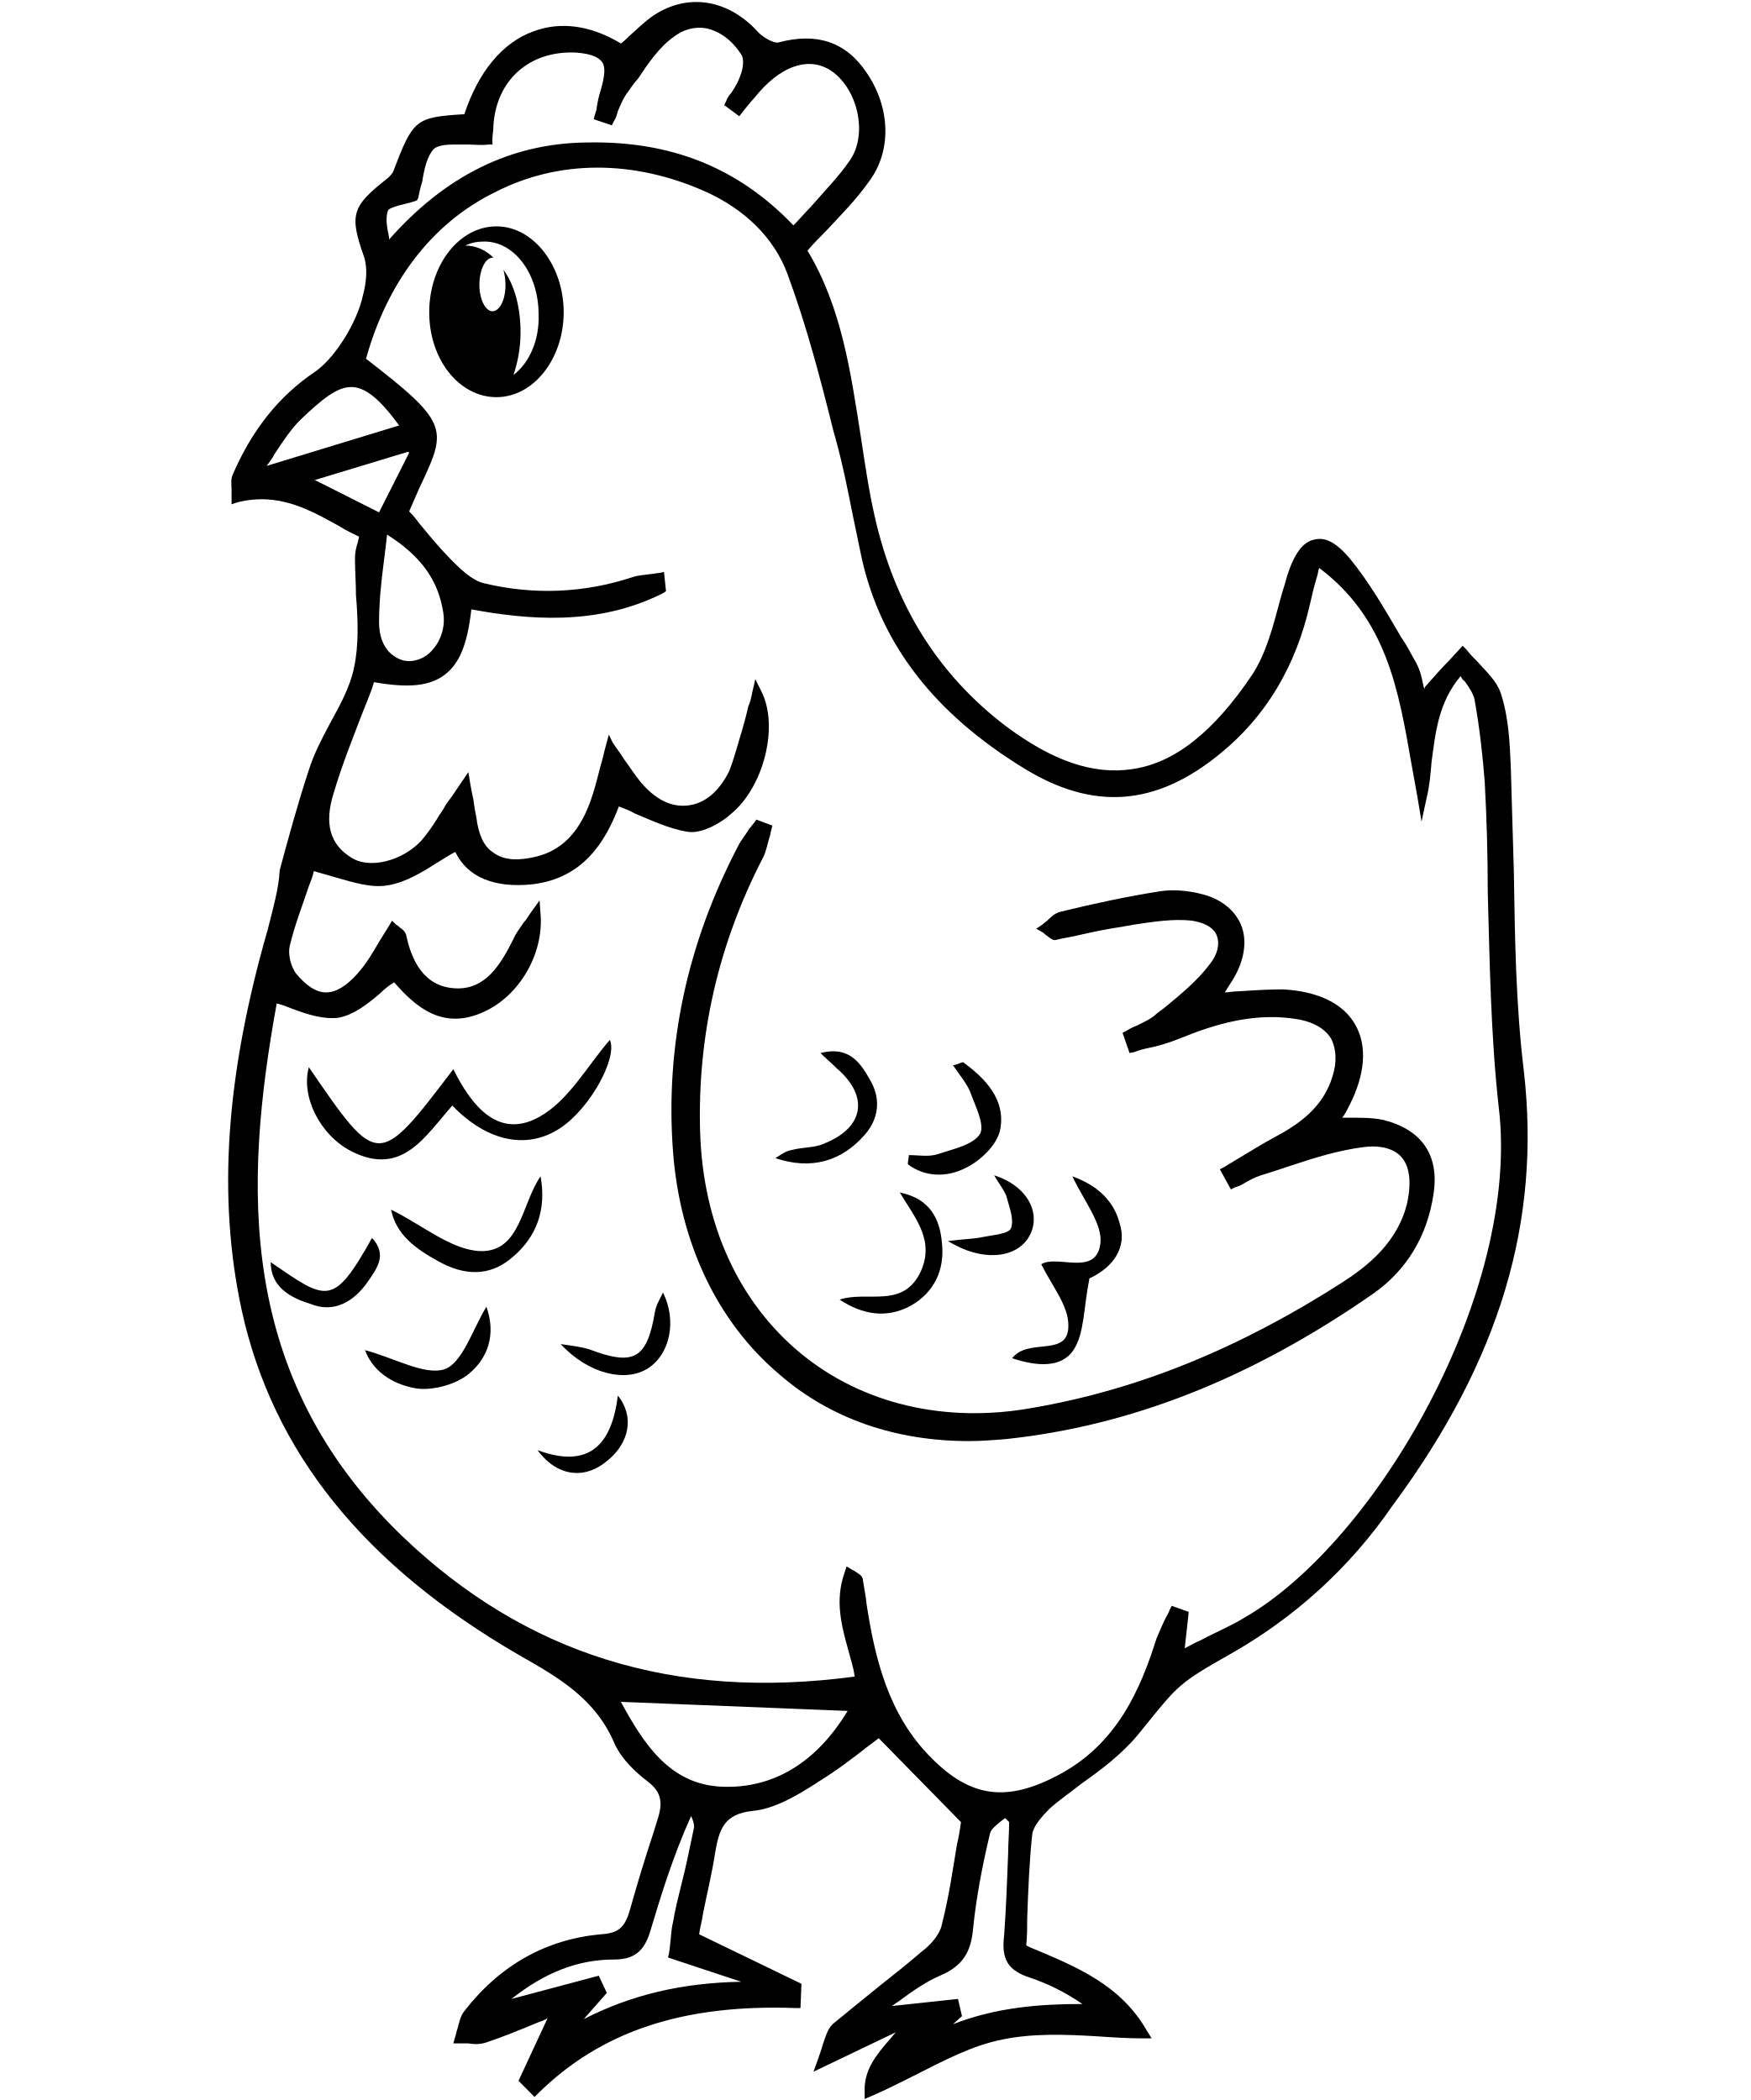
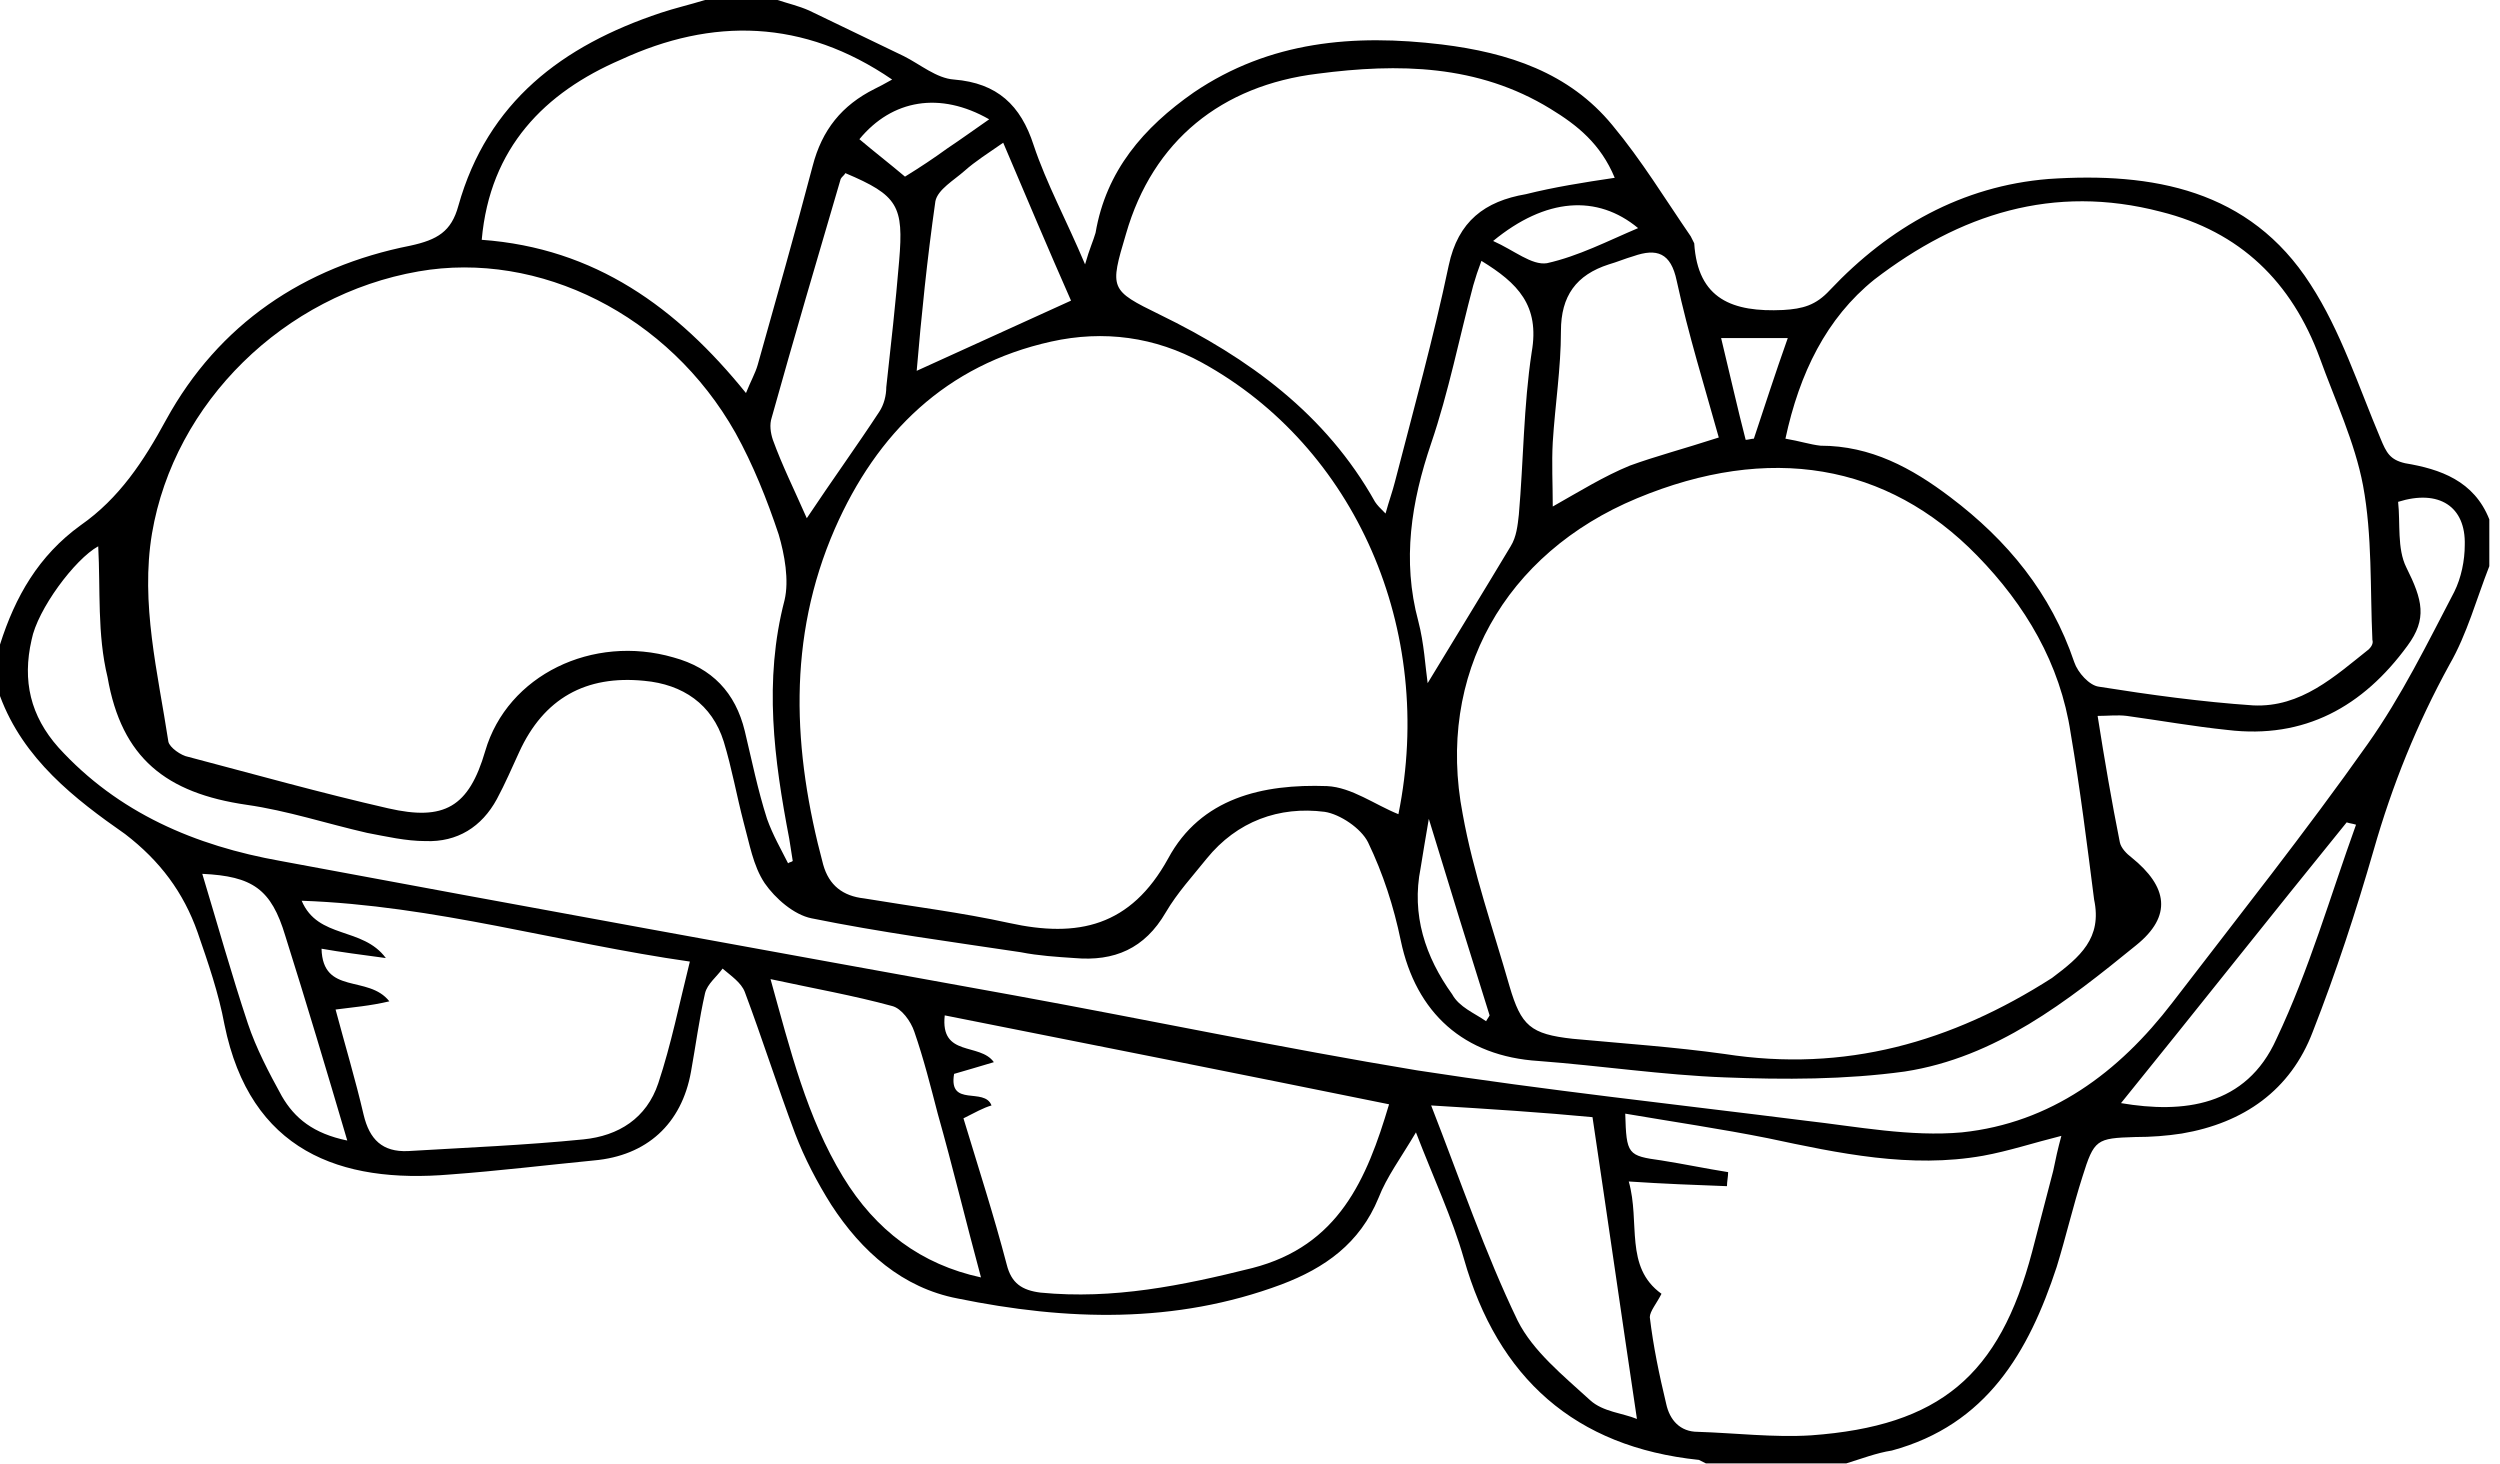
- <svg xmlns="http://www.w3.org/2000/svg" width="100" height="120" viewBox="0 0 100 120" fill="none">
-   <path d="M87.056 61.213C86.597 57.459 86.54 53.532 86.483 49.779C86.425 47.815 86.368 45.852 86.311 43.889C86.254 42.503 86.196 41.001 85.738 39.615C85.508 38.922 84.935 38.403 84.419 37.825C84.19 37.594 83.961 37.363 83.789 37.132L83.559 36.901L82.872 37.652C82.413 38.114 81.955 38.633 81.496 39.153C81.439 39.211 81.381 39.269 81.381 39.384C81.381 39.327 81.324 39.269 81.324 39.211C81.209 38.633 81.095 38.172 80.808 37.71C80.579 37.305 80.35 36.843 80.063 36.439C79.146 34.88 78.229 33.263 77.082 31.877C76.337 31.011 75.707 30.664 75.076 30.838C74.446 30.953 73.93 31.646 73.529 32.916C73.414 33.379 73.242 33.84 73.127 34.303C72.726 35.804 72.325 37.363 71.522 38.576C69.344 41.81 67.109 43.6 64.701 43.946C62.466 44.293 60.116 43.484 57.422 41.463C53.582 38.518 51.117 34.591 49.971 29.509C49.627 28.008 49.397 26.391 49.168 24.89C48.595 21.251 48.079 17.556 46.13 14.322C46.474 13.918 46.875 13.513 47.219 13.167C48.079 12.243 48.939 11.377 49.627 10.395C50.945 8.662 50.888 6.179 49.512 4.158C48.308 2.368 46.646 1.848 44.468 2.426C44.239 2.483 43.665 2.195 43.321 1.848C41.602 -0.058 39.309 -0.404 37.36 0.866C36.844 1.213 36.386 1.675 35.927 2.079C35.813 2.195 35.641 2.368 35.469 2.483C33.749 1.444 32.03 1.213 30.482 1.79C28.705 2.426 27.329 4.1 26.527 6.526C23.718 6.699 23.604 6.814 22.457 9.817C22.4 9.933 22.285 10.048 22.171 10.164C20.107 11.781 19.935 12.243 20.795 14.668C21.024 15.361 20.91 16.227 20.738 16.863C20.566 17.671 20.165 18.537 19.706 19.288C19.305 19.923 18.732 20.732 17.986 21.251C15.923 22.637 14.375 24.601 13.286 27.142C13.171 27.43 13.229 27.719 13.229 28.008C13.229 28.123 13.229 28.297 13.229 28.47V28.816L13.573 28.701C15.923 28.123 17.642 29.105 19.419 30.087C19.763 30.318 20.165 30.491 20.508 30.664C20.508 30.78 20.451 30.895 20.451 30.953C20.336 31.3 20.279 31.588 20.279 31.935C20.279 32.628 20.336 33.321 20.336 34.014C20.451 35.4 20.508 36.843 20.222 38.172C19.992 39.269 19.419 40.308 18.846 41.348C18.388 42.214 17.929 43.08 17.642 44.004C17.012 45.91 16.496 47.815 15.98 49.721C15.923 50.818 15.579 51.973 15.292 53.128C12.885 61.502 12.426 68.431 13.802 74.841C15.579 82.984 20.795 89.452 29.68 94.591C31.915 95.862 34.036 97.074 35.125 99.673C35.526 100.539 36.328 101.29 37.016 101.81C37.761 102.387 37.876 102.965 37.59 103.889L37.303 104.813C36.844 106.199 36.386 107.7 35.985 109.144C35.698 110.125 35.354 110.472 34.322 110.53C31.227 110.818 28.59 112.262 26.527 114.918C26.298 115.207 26.24 115.554 26.126 115.958C26.068 116.073 26.068 116.247 26.011 116.362L25.896 116.766H26.298C26.412 116.766 26.584 116.766 26.756 116.766C27.1 116.824 27.444 116.824 27.788 116.709C28.82 116.362 29.794 115.958 30.768 115.554C30.941 115.496 31.113 115.438 31.284 115.323L29.622 118.903L30.539 119.827L30.711 119.654C34.322 116.073 39.023 114.514 45.442 114.745H45.729L45.786 113.359L39.94 110.53C39.997 110.125 40.112 109.721 40.169 109.317C40.398 108.162 40.685 107.007 40.857 105.852C41.086 104.524 41.373 103.658 42.977 103.484C44.239 103.369 45.5 102.618 46.589 101.925L46.761 101.81C47.792 101.174 48.709 100.481 49.512 99.846C49.741 99.673 49.971 99.5 50.2 99.326L54.9 104.12C54.843 104.524 54.785 104.928 54.671 105.39C54.441 106.776 54.212 108.393 53.811 109.952C53.696 110.587 53.066 111.223 52.664 111.511C51.862 112.204 51.059 112.84 50.257 113.475C49.397 114.168 48.48 114.918 47.563 115.669C47.276 115.958 47.162 116.362 46.99 116.882C46.933 117.113 46.818 117.402 46.703 117.748L46.474 118.383L51.174 116.131C51.059 116.247 50.945 116.42 50.83 116.535C50.085 117.402 49.34 118.268 49.397 119.538V119.942L49.798 119.769C50.601 119.423 51.404 119.019 52.206 118.614C53.925 117.748 55.53 116.882 57.307 116.535C59.027 116.189 60.804 116.247 62.695 116.362C63.555 116.42 64.415 116.478 65.275 116.478H65.791L65.504 116.016C64.014 113.417 61.492 112.378 58.855 111.28L58.626 111.165C58.683 110.645 58.683 110.125 58.683 109.606C58.74 108.046 58.798 106.429 58.97 104.813C59.027 104.351 59.543 103.773 59.944 103.369C60.517 102.849 61.205 102.387 61.778 101.925C62.925 101.117 64.071 100.25 64.988 99.153L65.504 98.518C67.281 96.324 67.395 96.15 70.261 94.533C73.93 92.454 77.082 89.625 79.547 86.044C85.738 77.671 88.03 69.76 87.056 61.213ZM22.171 12.012C22.228 11.896 22.801 11.723 23.088 11.665C23.317 11.608 23.546 11.55 23.718 11.492L23.833 11.434L23.89 11.319C23.948 11.03 24.005 10.741 24.119 10.395C24.234 9.644 24.406 8.893 24.807 8.489C25.037 8.316 25.438 8.258 25.954 8.258C26.183 8.258 26.412 8.258 26.699 8.258C27.1 8.258 27.501 8.316 27.903 8.258H28.132V7.912C28.132 7.738 28.189 7.45 28.189 7.161C28.361 4.562 30.253 2.888 32.889 3.003C33.692 3.061 34.15 3.234 34.38 3.523C34.609 3.812 34.552 4.331 34.322 5.14C34.208 5.486 34.15 5.775 34.093 6.122C34.093 6.237 34.036 6.41 33.978 6.583L33.921 6.814L34.953 7.161L35.068 6.93C35.182 6.757 35.239 6.583 35.297 6.353C35.469 5.948 35.641 5.544 35.87 5.255C36.042 5.024 36.214 4.736 36.443 4.505C37.016 3.638 37.647 2.714 38.449 2.137C39.023 1.675 39.71 1.502 40.341 1.617C41.143 1.79 41.831 2.31 42.347 3.119C42.519 3.35 42.462 3.927 42.29 4.331C42.175 4.678 42.003 4.967 41.774 5.313C41.659 5.429 41.544 5.602 41.487 5.775L41.373 6.006L42.232 6.641L42.691 6.064C42.92 5.775 43.15 5.544 43.379 5.255C44.812 3.638 46.359 3.234 47.563 4.1C49.053 5.198 49.569 7.738 48.538 9.182C47.907 10.106 47.105 10.915 46.302 11.838C45.958 12.185 45.672 12.531 45.328 12.878C42.175 9.586 38.335 8.027 33.462 8.143C29.164 8.2 25.438 10.048 22.228 13.687C22.228 13.629 22.228 13.629 22.228 13.571C22.113 12.993 21.999 12.474 22.171 12.012ZM15.694 25.929C16.152 25.236 16.611 24.543 17.127 24.023C18.388 22.811 19.247 22.118 20.05 22.118C20.107 22.118 20.107 22.118 20.165 22.118C20.91 22.175 21.712 22.811 22.801 24.312L15.235 26.622C15.407 26.391 15.579 26.16 15.694 25.929ZM17.986 27.43L23.317 25.814L23.374 25.871L21.655 29.278L17.986 27.43ZM25.323 34.995C25.438 35.688 25.266 36.439 24.807 37.017C24.463 37.479 24.005 37.71 23.546 37.767C23.088 37.825 22.686 37.652 22.343 37.363C21.884 36.959 21.655 36.324 21.655 35.573C21.655 34.418 21.769 33.321 21.941 31.992C21.999 31.531 22.056 31.069 22.113 30.549C24.119 31.819 25.037 33.205 25.323 34.995ZM41.258 102.098C38.22 101.983 36.73 99.558 35.469 97.248L48.423 97.767C46.646 100.712 44.181 102.214 41.258 102.098ZM42.347 113.244C38.965 113.301 36.042 113.994 33.348 115.38L34.666 113.879L34.208 112.897L29.221 114.225C31.113 112.724 33.004 111.973 35.068 111.973C36.214 111.973 36.787 111.511 37.131 110.414C37.704 108.508 38.392 106.199 39.481 103.773C39.596 104.004 39.653 104.235 39.653 104.408C39.424 105.506 39.194 106.66 38.908 107.758C38.736 108.451 38.564 109.144 38.449 109.837C38.335 110.299 38.335 110.761 38.277 111.165C38.277 111.338 38.22 111.511 38.22 111.627L38.163 111.858L42.347 113.244ZM58.855 113.013C59.887 113.359 60.918 113.879 61.836 114.514C59.486 114.514 56.963 114.687 54.441 115.669L54.957 115.207L54.728 114.225L50.945 114.63C51.059 114.572 51.174 114.456 51.289 114.399C52.149 113.763 52.894 113.244 53.696 112.897C55.072 112.32 55.473 111.454 55.588 110.241C55.76 108.508 56.104 106.66 56.562 104.755C56.62 104.524 56.906 104.293 57.193 104.062C57.25 104.004 57.365 103.946 57.422 103.889L57.651 104.12C57.651 104.755 57.594 105.332 57.594 105.91C57.537 107.411 57.479 109.028 57.365 110.587C57.193 111.973 57.594 112.609 58.855 113.013ZM71.064 92.454C70.319 92.916 69.459 93.263 68.599 93.725C68.313 93.841 68.026 94.014 67.682 94.187L67.911 92.108L66.937 91.761L66.822 91.993C66.765 92.166 66.65 92.339 66.593 92.454C66.421 92.801 66.249 93.205 66.077 93.609C65.16 96.497 63.842 99.673 60.403 101.463C57.537 102.965 55.473 102.734 53.238 100.481C50.716 97.998 49.971 94.649 49.512 91.704L49.455 91.242C49.397 90.895 49.34 90.549 49.283 90.202C49.225 90.029 49.111 89.971 48.939 89.856C48.881 89.798 48.767 89.74 48.652 89.683L48.365 89.509L48.251 89.856C47.678 91.473 48.079 92.916 48.48 94.36C48.595 94.822 48.767 95.284 48.824 95.804C38.507 97.19 30.023 94.533 22.973 87.777C13.515 78.653 13.917 67.738 15.808 57.344C16.095 57.402 16.381 57.517 16.668 57.633C17.585 57.979 18.502 58.268 19.362 58.152C20.222 57.979 20.967 57.402 21.712 56.766C21.941 56.535 22.228 56.304 22.515 56.131C23.776 57.575 25.323 58.903 27.673 57.806C29.68 56.882 31.055 54.514 30.883 52.262L30.826 51.454L30.367 52.089C30.195 52.32 30.081 52.551 29.909 52.724C29.68 53.071 29.45 53.359 29.336 53.648C28.59 55.149 27.731 56.535 26.068 56.478C24.177 56.42 23.489 54.803 23.202 53.417C23.145 53.244 23.03 53.128 22.858 53.013C22.801 52.955 22.744 52.897 22.629 52.84L22.4 52.608L22.228 52.897C22.056 53.186 21.827 53.532 21.655 53.821C21.253 54.514 20.91 55.092 20.394 55.669C19.763 56.362 19.19 56.709 18.617 56.709C18.044 56.709 17.471 56.304 16.897 55.611C16.611 55.207 16.439 54.514 16.553 54.052C16.84 52.84 17.299 51.685 17.642 50.645C17.757 50.356 17.872 50.068 17.929 49.779C18.33 49.894 18.732 50.01 19.133 50.125C20.165 50.414 21.196 50.761 22.171 50.587C23.202 50.414 24.119 49.837 25.037 49.259C25.323 49.086 25.667 48.855 26.011 48.682C26.699 50.125 28.247 50.761 30.425 50.53C33.348 50.183 34.609 48.046 35.354 46.083C35.641 46.199 35.985 46.314 36.271 46.487C37.246 46.892 38.22 47.353 39.252 47.527C40.169 47.7 41.43 46.834 41.717 46.545C43.608 45.044 44.525 41.521 43.493 39.5L43.15 38.807L42.977 39.557C42.92 39.846 42.863 40.135 42.748 40.366C42.634 40.886 42.519 41.29 42.404 41.694C42.347 41.867 42.29 42.098 42.232 42.272C42.06 42.849 41.889 43.484 41.659 44.062C41.086 45.217 40.283 45.91 39.309 46.025C38.335 46.141 37.418 45.679 36.558 44.639C36.271 44.293 35.985 43.831 35.641 43.369C35.469 43.08 35.239 42.791 35.01 42.445L34.781 41.983L34.609 42.618C34.494 43.022 34.437 43.369 34.322 43.715C34.15 44.351 34.036 44.87 33.864 45.39C33.176 47.584 32.03 48.739 30.253 49.028C29.336 49.201 28.648 49.086 28.132 48.682C27.616 48.335 27.329 47.642 27.215 46.718C27.157 46.429 27.1 46.141 27.043 45.679C26.985 45.448 26.928 45.159 26.871 44.813L26.756 44.12L25.896 45.39C25.667 45.736 25.495 45.91 25.381 46.141C25.266 46.372 25.094 46.545 24.979 46.776C24.693 47.238 24.406 47.642 24.062 48.046C22.973 49.201 21.139 49.663 20.107 49.028C18.846 48.277 18.502 47.065 19.075 45.275C19.534 43.715 20.165 42.156 20.738 40.655C20.967 40.077 21.196 39.557 21.368 38.98C23.317 39.327 24.521 39.211 25.381 38.576C26.24 37.941 26.699 36.843 26.928 34.822C30.081 35.4 34.093 35.804 37.876 33.898L38.048 33.783L37.933 32.685L37.647 32.743C37.475 32.743 37.36 32.801 37.188 32.801C36.844 32.859 36.501 32.859 36.157 32.974C33.348 33.898 30.482 34.014 27.616 33.321C26.928 33.148 26.24 32.455 25.724 31.935C25.151 31.357 24.578 30.664 24.005 29.971C23.833 29.74 23.604 29.452 23.374 29.221C23.661 28.585 23.89 28.008 24.119 27.546C25.552 24.485 25.552 24.081 20.91 20.501C22.113 16.17 24.635 12.762 28.304 10.972C31.915 9.124 36.157 9.124 40.226 10.915C42.576 11.954 44.239 13.629 44.984 15.65C46.073 18.595 46.875 21.656 47.62 24.659L47.735 25.063C48.136 26.506 48.423 27.95 48.709 29.394C48.881 30.202 49.053 31.069 49.225 31.877C50.314 36.786 53.352 40.77 58.568 43.946C62.466 46.314 66.02 46.083 69.688 43.08C72.325 40.944 74.044 38.056 74.847 34.476C74.962 33.956 75.076 33.494 75.248 32.916C75.306 32.743 75.306 32.57 75.363 32.455C79.203 35.342 79.891 39.384 80.636 43.658C80.751 44.293 80.865 44.928 80.98 45.563L81.209 46.949L81.496 45.621C81.668 44.928 81.725 44.235 81.783 43.542C82.012 41.81 82.184 40.135 83.445 38.633C83.502 38.749 83.559 38.864 83.674 38.922C83.961 39.327 84.19 39.673 84.247 40.02C84.534 41.636 84.706 43.196 84.821 44.697C84.935 46.776 84.993 48.913 84.993 50.992C85.107 55.034 85.165 59.192 85.623 63.292C86.884 73.802 78.63 88.123 71.064 92.454Z" fill="black" />
-   <path d="M81.898 68.2C81.554 70.625 80.35 72.588 78.459 73.917C71.409 78.825 64.53 81.482 57.48 82.232C56.792 82.29 56.047 82.348 55.359 82.348C51.175 82.348 47.449 81.078 44.526 78.537C40.972 75.534 38.851 71.029 38.45 65.832C37.992 59.769 39.253 53.878 42.233 48.219C42.405 47.93 42.634 47.642 42.806 47.353C42.921 47.237 42.978 47.122 43.093 47.006L43.208 46.833L44.125 47.179L44.067 47.41C44.01 47.584 44.01 47.757 43.953 47.873C43.838 48.219 43.781 48.623 43.609 48.97C41.029 53.936 39.826 59.249 39.998 64.735C40.17 69.932 42.176 74.379 45.73 77.324C49.226 80.211 53.984 81.366 59.028 80.442C65.046 79.403 70.835 77.035 76.682 73.281C78.115 72.358 79.892 70.972 80.408 68.662C80.637 67.507 80.522 66.641 80.064 66.121C79.663 65.659 78.918 65.428 77.943 65.543C76.51 65.717 75.02 66.178 73.644 66.641C73.128 66.814 72.612 66.987 72.039 67.16C71.695 67.276 71.351 67.449 71.065 67.622C70.893 67.738 70.721 67.796 70.549 67.853L70.32 67.969L69.689 66.814L69.918 66.698C70.205 66.525 70.492 66.352 70.778 66.178C71.466 65.774 72.097 65.37 72.842 64.966C74.618 64.042 75.65 63.002 76.109 61.559C76.395 60.693 76.338 59.942 76.052 59.364C75.708 58.787 75.077 58.44 74.275 58.267C71.753 57.805 69.46 58.498 67.339 59.364C66.766 59.595 66.193 59.769 65.619 59.884C65.333 59.942 65.103 59.999 64.817 60.115L64.53 60.173L64.129 59.018L64.358 58.902C64.53 58.787 64.76 58.671 64.932 58.614C65.39 58.383 65.791 58.209 66.078 57.921L66.537 57.574C67.454 56.823 68.428 56.015 69.116 55.091C69.574 54.514 69.689 53.936 69.517 53.474C69.345 53.012 68.829 52.723 68.084 52.608C67.052 52.492 65.906 52.666 64.76 52.839C64.53 52.897 64.358 52.897 64.129 52.954C63.327 53.07 62.467 53.243 61.722 53.416C61.263 53.532 60.805 53.59 60.346 53.705C60.174 53.763 60.059 53.647 59.888 53.532C59.83 53.474 59.715 53.416 59.601 53.301L59.2 53.07L59.544 52.839C59.658 52.723 59.773 52.666 59.888 52.55C60.117 52.319 60.346 52.146 60.633 52.088C62.524 51.626 64.416 51.222 66.25 50.933C66.995 50.818 67.855 50.875 68.715 51.106C69.804 51.395 70.549 52.03 70.893 52.839C71.237 53.647 71.122 54.687 70.606 55.668C70.434 56.015 70.205 56.304 69.976 56.708C70.205 56.708 70.434 56.65 70.663 56.65C71.581 56.592 72.44 56.535 73.3 56.535C75.306 56.65 76.739 57.343 77.427 58.556C78.115 59.769 78 61.386 77.083 63.176C76.969 63.407 76.854 63.638 76.682 63.869C76.854 63.869 76.969 63.869 77.141 63.869C77.771 63.869 78.402 63.869 78.975 63.984C81.153 64.504 82.242 65.948 81.898 68.2Z" fill="black" />
-   <path d="M17.643 60.982C21.598 66.757 21.598 66.757 25.897 61.097C26.929 63.176 28.476 65.14 30.826 63.812C32.489 62.888 33.578 60.867 34.839 59.423C35.297 60.405 33.75 63.292 32.03 64.447C30.139 65.717 27.846 65.255 25.84 63.176C24.292 64.909 22.974 67.277 20.05 65.775C18.273 64.851 17.184 62.657 17.643 60.982Z" fill="black" />
-   <path d="M62.237 73.051C61.893 74.784 61.95 76.227 61.32 77.151C60.632 78.191 59.199 78.075 57.823 77.613C58.74 76.401 61.09 77.613 61.033 75.708C61.033 74.611 60.116 73.513 59.486 72.243C60.403 71.665 62.638 72.993 62.867 71.03C62.982 69.933 61.95 68.662 61.262 67.219C62.695 67.739 63.612 68.605 63.956 69.875C64.415 71.261 63.612 72.416 62.237 73.051Z" fill="black" />
-   <path d="M30.883 67.219C31.227 69.124 30.654 70.684 29.278 71.839C27.96 72.993 26.47 72.878 25.037 72.07C23.776 71.377 22.629 70.568 22.343 69.124C24.12 69.991 25.782 71.434 27.444 71.492C29.737 71.55 29.794 68.778 30.883 67.219Z" fill="black" />
-   <path d="M51.404 68.143C53.124 68.489 53.697 69.644 53.811 71.03C53.983 72.589 53.353 73.86 52.035 74.61C50.659 75.361 49.283 75.13 47.965 74.264C49.513 73.744 51.519 74.784 52.55 72.762C53.468 70.915 52.264 69.586 51.404 68.143Z" fill="black" />
-   <path d="M46.875 60.174C48.423 59.769 49.111 60.636 49.684 61.675C50.314 62.715 50.257 63.87 49.397 64.851C48.079 66.353 46.359 66.872 44.296 66.18C44.583 66.006 44.869 65.775 45.213 65.718C45.843 65.544 46.589 65.602 47.162 65.313C49.397 64.389 49.627 62.599 47.792 61.04C47.506 60.751 47.162 60.462 46.875 60.174Z" fill="black" />
-   <path d="M55.015 60.693C56.276 61.617 57.48 62.83 57.136 64.562C56.964 65.429 55.989 66.353 55.13 66.757C54.098 67.277 52.837 67.277 51.862 66.526C51.862 66.353 51.92 66.179 51.92 66.006C52.493 66.006 53.066 66.122 53.582 65.948C54.442 65.66 55.588 65.429 55.989 64.793C56.276 64.274 55.703 63.176 55.416 62.368C55.187 61.848 54.786 61.386 54.442 60.867C54.614 60.867 54.786 60.751 55.015 60.693Z" fill="black" />
-   <path d="M20.852 77.151C22.572 77.613 24.234 78.595 25.381 78.248C26.413 77.902 26.986 75.996 27.788 74.668C28.361 76.285 27.846 77.613 26.814 78.479C26.069 79.115 24.75 79.461 23.833 79.346C22.687 79.172 21.368 78.537 20.852 77.151Z" fill="black" />
-   <path d="M15.465 72.127C18.675 74.322 19.019 74.726 21.254 70.741C22.171 71.723 21.483 72.531 21.025 73.224C20.222 74.379 19.076 75.072 17.7 74.495C16.554 74.148 15.465 73.513 15.465 72.127Z" fill="black" />
-   <path d="M37.877 73.859C38.679 75.476 38.278 77.382 37.017 78.191C35.756 78.999 33.635 78.537 32.03 76.805C32.833 76.92 33.234 76.978 33.635 77.093C36.215 78.075 36.96 77.671 37.418 74.957C37.476 74.61 37.648 74.321 37.877 73.859Z" fill="black" />
-   <path d="M56.792 67.161C58.798 67.796 59.543 69.471 58.741 70.742C57.996 71.897 56.104 72.127 54.155 70.915C55.072 70.799 55.646 70.799 56.161 70.684C56.735 70.568 57.652 70.51 57.766 70.164C57.938 69.644 57.652 68.951 57.48 68.316C57.308 67.912 57.021 67.565 56.792 67.161Z" fill="black" />
-   <path d="M30.712 82.868C33.693 83.966 34.953 82.522 35.297 79.75C36.272 80.963 35.928 82.464 34.724 83.446C33.463 84.543 31.858 84.428 30.712 82.868Z" fill="black" />
-   <path d="M28.362 12.935C26.241 12.935 24.521 15.13 24.521 17.844C24.521 20.558 26.241 22.695 28.362 22.695C30.483 22.695 32.202 20.5 32.202 17.844C32.202 15.188 30.483 12.935 28.362 12.935ZM29.336 21.424C29.566 20.732 29.738 19.923 29.738 18.999C29.738 17.555 29.394 16.285 28.763 15.419C28.82 15.65 28.878 15.938 28.878 16.285C28.878 17.151 28.534 17.786 28.133 17.786C27.731 17.786 27.387 17.093 27.387 16.285C27.387 15.419 27.731 14.726 28.133 14.726H28.19C27.731 14.264 27.158 14.033 26.585 14.033C26.929 13.86 27.273 13.802 27.674 13.802C29.394 13.802 30.769 15.65 30.769 17.96C30.827 19.403 30.253 20.732 29.336 21.424Z" fill="black" />
+ <svg xmlns="http://www.w3.org/2000/svg" width="205" height="120" viewBox="0 0 205 120" fill="none">
+   <path d="M151.391 120C147.556 120 143.721 120 139.886 120C139.694 119.904 139.502 119.808 139.31 119.712C129.147 118.657 122.819 112.998 120.039 103.213C119.08 99.856 117.546 96.595 116.108 92.854C114.862 94.964 113.711 96.499 113.04 98.225C111.506 101.966 108.629 103.981 105.082 105.324C96.357 108.585 87.441 108.297 78.524 106.475C74.018 105.612 70.662 102.638 68.169 98.801C67.019 96.978 65.964 94.964 65.197 92.95C63.759 89.113 62.512 85.18 61.074 81.343C60.786 80.576 59.924 80 59.252 79.424C58.773 80.096 58.006 80.671 57.814 81.439C57.335 83.549 57.047 85.755 56.664 87.866C55.897 92.182 53.02 94.772 48.706 95.156C44.775 95.54 40.844 96.019 36.913 96.307C27.9 97.074 20.518 94.388 18.409 84.029C17.929 81.439 17.066 78.945 16.203 76.451C15.053 73.189 13.135 70.6 10.259 68.393C6.136 65.516 1.918 62.254 0 57.074C0 55.636 0 54.197 0 52.854C1.246 48.921 3.164 45.564 6.616 43.069C9.78 40.863 11.793 37.794 13.615 34.437C17.929 26.571 24.928 21.87 33.653 20.144C35.858 19.664 37.009 18.993 37.584 16.883C39.981 8.345 46.117 3.741 54.171 1.055C55.322 0.671 56.568 0.384 57.814 0C59.828 0 61.745 0 63.759 0C64.622 0.288 65.484 0.48 66.347 0.863C68.936 2.11 71.525 3.357 74.114 4.604C75.456 5.276 76.798 6.427 78.236 6.523C81.784 6.811 83.701 8.633 84.756 11.895C85.811 15.06 87.441 18.034 88.975 21.679C89.358 20.336 89.646 19.76 89.837 19.089C90.7 14.005 93.768 10.456 97.891 7.578C104.123 3.357 111.026 2.782 118.217 3.645C123.682 4.317 128.668 5.947 132.215 10.264C134.612 13.142 136.53 16.307 138.639 19.377C138.735 19.568 138.831 19.76 138.927 19.952C139.214 24.556 142.091 25.611 146.214 25.42C147.843 25.324 148.898 25.036 150.049 23.789C154.938 18.609 160.883 15.252 167.978 14.676C176.511 14.101 184.469 15.54 189.454 23.309C191.947 27.146 193.385 31.655 195.207 35.971C195.686 37.122 195.974 37.698 197.221 37.986C200.097 38.465 202.877 39.425 204.124 42.59C204.124 43.837 204.124 45.18 204.124 46.427C203.069 49.113 202.302 51.99 200.864 54.484C198.179 59.377 196.166 64.365 194.632 69.736C193.194 74.724 191.564 79.712 189.646 84.604C187.825 89.4 183.989 92.086 178.908 92.95C177.661 93.141 176.415 93.237 175.073 93.237C171.909 93.333 171.717 93.429 170.758 96.499C169.991 98.897 169.416 101.391 168.649 103.885C166.348 110.887 162.896 116.835 155.13 118.945C153.884 119.137 152.637 119.616 151.391 120ZM171.717 73.765C171.142 69.257 170.567 64.652 169.799 60.144C168.937 54.389 166.06 49.592 162.129 45.563C154.747 37.986 145.063 36.355 134.229 40.863C123.395 45.372 117.738 55.348 119.943 66.763C120.806 71.559 122.436 76.163 123.778 80.863C124.737 84.125 125.504 84.796 128.956 85.18C133.078 85.564 137.297 85.851 141.42 86.427C151.295 87.962 160.02 85.468 168.265 80.192C170.567 78.465 172.388 76.93 171.717 73.765ZM114.67 66.763C117.738 51.607 111.122 36.643 98.562 29.736C94.727 27.626 90.509 27.05 86.194 28.01C77.565 29.928 71.908 35.492 68.457 43.357C64.526 52.374 65.005 61.583 67.498 70.887C67.977 72.614 69.128 73.477 70.854 73.669C74.88 74.341 78.811 74.82 82.743 75.683C88.399 76.93 92.714 75.971 95.782 70.408C98.466 65.42 103.548 64.269 108.821 64.46C110.835 64.556 112.752 65.995 114.67 66.763ZM64.622 70.791C64.718 70.695 64.909 70.695 65.005 70.6C64.909 70.024 64.813 69.353 64.718 68.777C63.471 62.254 62.608 55.827 64.334 49.209C64.718 47.578 64.334 45.468 63.855 43.837C62.896 40.959 61.745 38.081 60.307 35.492C54.842 25.803 44.2 20.528 34.324 22.254C23.298 24.173 14.286 32.998 12.464 43.741C11.505 49.496 12.944 55.156 13.806 60.815C13.902 61.295 14.861 61.966 15.436 62.062C20.901 63.501 26.366 65.036 31.831 66.283C36.434 67.338 38.447 66.187 39.789 61.583C41.611 55.348 48.61 51.99 55.226 53.909C58.389 54.772 60.307 56.787 61.074 59.952C61.649 62.35 62.129 64.748 62.896 67.146C63.375 68.489 64.046 69.64 64.622 70.791ZM8.054 44.796C6.136 45.851 3.068 49.976 2.589 52.47C1.822 55.827 2.493 58.705 4.794 61.295C9.684 66.667 16.012 69.353 23.011 70.6C43.049 74.341 63.088 77.986 83.222 81.631C94.248 83.645 105.178 85.947 116.204 87.77C126.75 89.4 137.393 90.552 148.035 91.894C152.254 92.374 156.664 93.237 160.883 92.854C168.17 92.086 173.73 87.962 178.141 82.206C183.51 75.204 189.071 68.201 194.152 61.007C196.933 57.074 199.042 52.758 201.247 48.537C201.823 47.386 202.11 45.947 202.11 44.7C202.206 41.535 200.001 40.096 196.645 41.151C196.837 42.878 196.549 44.988 197.316 46.523C198.659 49.209 199.042 50.743 197.412 52.95C193.769 57.938 188.975 60.623 182.647 59.856C179.867 59.568 177.182 59.089 174.402 58.705C173.635 58.609 172.868 58.705 172.005 58.705C172.58 62.35 173.155 65.707 173.826 69.065C173.922 69.544 174.402 70.024 174.785 70.312C177.757 72.71 178.141 75.108 175.169 77.506C169.512 82.11 163.663 86.715 156.185 87.866C151.295 88.537 146.309 88.537 141.42 88.345C136.338 88.153 131.257 87.386 126.175 87.002C120.039 86.619 116.108 83.07 114.862 77.122C114.286 74.341 113.423 71.655 112.177 69.065C111.602 67.914 109.876 66.763 108.629 66.571C104.89 66.091 101.439 67.338 98.946 70.408C97.795 71.847 96.549 73.189 95.59 74.82C93.864 77.794 91.371 78.849 88.112 78.561C86.674 78.465 85.139 78.369 83.701 78.082C77.949 77.218 72.196 76.451 66.539 75.3C65.101 75.012 63.567 73.669 62.704 72.422C61.745 70.983 61.458 69.161 60.978 67.434C60.403 65.228 60.02 63.022 59.348 60.815C58.389 57.746 55.993 56.115 52.829 55.827C48.035 55.348 44.583 57.266 42.57 61.679C41.995 62.926 41.419 64.269 40.748 65.516C39.502 67.818 37.488 69.065 34.9 68.969C33.27 68.969 31.64 68.585 30.106 68.297C26.75 67.53 23.586 66.475 20.23 65.995C13.615 65.036 9.971 62.158 8.821 55.54C7.958 51.99 8.245 48.345 8.054 44.796ZM146.405 35.971C147.556 36.163 148.419 36.451 149.282 36.547C153.404 36.547 156.76 38.369 159.924 40.767C164.622 44.316 168.17 48.633 170.087 54.293C170.375 55.156 171.334 56.211 172.101 56.307C176.319 56.978 180.538 57.554 184.756 57.842C188.687 58.034 191.468 55.444 194.248 53.237C194.44 53.046 194.632 52.758 194.536 52.47C194.344 48.249 194.536 43.933 193.769 39.808C193.098 36.259 191.468 32.806 190.221 29.352C187.92 23.117 183.702 18.993 177.182 17.362C168.361 15.06 160.691 17.554 153.692 22.926C149.761 26.091 147.556 30.599 146.405 35.971ZM132.407 14.58C131.257 11.799 129.339 10.264 127.134 8.921C121.189 5.276 114.67 5.18 108.054 6.043C100.192 7.002 94.535 11.511 92.33 19.185C90.988 23.693 90.988 23.789 95.111 25.803C102.397 29.352 108.725 33.957 112.752 41.151C112.944 41.439 113.136 41.631 113.615 42.11C113.903 41.055 114.19 40.288 114.382 39.52C115.916 33.573 117.546 27.722 118.793 21.775C119.56 18.13 121.765 16.499 125.12 15.923C127.422 15.348 129.818 14.964 132.407 14.58ZM136.242 106.091C135.859 106.859 135.284 107.53 135.284 108.01C135.571 110.408 136.051 112.71 136.626 115.108C136.913 116.451 137.776 117.41 139.214 117.41C142.283 117.506 145.447 117.89 148.515 117.698C159.061 116.93 163.951 112.806 166.636 102.638C167.211 100.432 167.786 98.225 168.361 96.019C168.553 95.06 168.745 94.197 169.032 93.141C166.731 93.717 164.718 94.388 162.609 94.772C156.664 95.827 150.816 94.58 144.967 93.333C141.132 92.566 137.201 91.99 133.27 91.319C133.366 94.676 133.462 94.772 136.242 95.156C138.064 95.444 139.886 95.827 141.707 96.115C141.707 96.499 141.611 96.882 141.611 97.266C139.023 97.17 136.434 97.074 133.558 96.882C134.516 100.24 133.174 103.885 136.242 106.091ZM79.003 91.703C80.25 95.827 81.496 99.664 82.551 103.693C82.934 105.228 83.797 105.803 85.331 105.995C91.276 106.571 96.932 105.42 102.685 103.981C109.78 102.158 112.081 96.691 113.903 90.552C101.63 88.058 89.55 85.659 77.469 83.261C77.086 86.715 80.346 85.468 81.496 87.098C80.25 87.482 79.195 87.77 78.236 88.058C77.757 90.839 80.729 89.113 81.304 90.647C80.633 90.839 79.962 91.223 79.003 91.703ZM39.502 19.664C48.802 20.336 55.513 25.228 61.17 32.23C61.553 31.271 61.937 30.599 62.129 29.928C63.663 24.46 65.197 19.089 66.635 13.621C67.402 10.648 69.032 8.633 71.717 7.29C72.1 7.098 72.484 6.906 73.155 6.523C65.868 1.535 58.389 1.439 50.911 4.892C44.679 7.578 40.173 12.086 39.502 19.664ZM27.517 82.782C28.284 85.659 29.147 88.537 29.818 91.415C30.297 93.429 31.352 94.484 33.461 94.388C38.255 94.101 43.049 93.909 47.843 93.429C50.719 93.141 53.02 91.703 53.979 88.825C55.034 85.659 55.705 82.302 56.568 78.849C45.83 77.314 35.666 74.245 24.736 73.861C26.079 77.026 29.722 75.971 31.64 78.561C29.53 78.273 27.996 78.082 26.366 77.794C26.462 81.631 30.201 79.904 31.927 82.11C30.297 82.494 28.955 82.59 27.517 82.782ZM117.354 90.647C119.751 96.787 121.765 102.734 124.449 108.297C125.696 110.791 128.189 112.806 130.394 114.82C131.448 115.779 133.078 115.875 134.229 116.355C132.982 108.01 131.832 99.952 130.585 91.607C126.559 91.223 122.148 90.935 117.354 90.647ZM80.441 104.748C79.195 100.144 78.14 95.731 76.894 91.319C76.319 89.113 75.743 86.811 74.976 84.604C74.689 83.741 73.922 82.686 73.155 82.494C69.991 81.631 66.731 81.055 63.183 80.288C64.813 86.139 66.156 91.607 69.128 96.499C71.812 100.911 75.552 103.693 80.441 104.748ZM121.477 21.391C121.189 22.158 120.998 22.734 120.806 23.405C119.655 27.722 118.793 32.134 117.354 36.355C115.724 41.151 114.957 45.947 116.3 50.935C116.779 52.758 116.875 54.676 117.067 56.019C119.272 52.374 121.573 48.633 123.874 44.796C124.353 44.029 124.449 43.069 124.545 42.206C124.929 37.794 124.929 33.285 125.6 28.873C126.271 25.036 124.449 23.213 121.477 21.391ZM140.94 35.875C139.79 31.751 138.447 27.434 137.489 23.022C137.009 20.719 135.859 20.336 133.941 21.007C133.27 21.199 132.599 21.487 131.928 21.679C129.243 22.542 127.997 24.269 127.997 27.146C127.997 30.216 127.517 33.19 127.326 36.259C127.23 37.986 127.326 39.712 127.326 41.535C129.531 40.288 131.544 39.041 133.654 38.178C135.763 37.41 137.968 36.834 140.94 35.875ZM66.156 42.494C68.265 39.328 70.278 36.547 72.1 33.765C72.484 33.189 72.675 32.422 72.675 31.751C73.059 28.297 73.442 24.844 73.73 21.391C74.114 16.883 73.634 16.019 69.32 14.197C69.224 14.389 69.032 14.484 68.936 14.676C67.019 21.199 65.101 27.722 63.279 34.245C63.088 34.82 63.183 35.492 63.375 36.067C64.142 38.178 65.101 40.096 66.156 42.494ZM82.263 11.703C81.017 12.566 79.962 13.237 79.099 14.005C78.236 14.772 76.894 15.54 76.702 16.499C76.031 21.199 75.552 25.899 75.168 30.408C79.387 28.489 83.605 26.571 87.824 24.652C86.002 20.528 84.181 16.211 82.263 11.703ZM193.194 67.626C192.906 67.53 192.714 67.53 192.427 67.434C186.195 75.108 180.058 82.878 173.922 90.456C179.004 91.319 184.181 90.743 186.674 85.18C189.359 79.52 191.084 73.477 193.194 67.626ZM16.587 71.655C17.833 75.779 18.984 79.904 20.326 83.933C20.997 85.947 22.052 87.962 23.107 89.88C24.161 91.703 25.695 92.95 28.476 93.525C26.75 87.674 25.12 82.206 23.394 76.739C22.244 72.902 20.71 71.847 16.587 71.655ZM121.861 83.741C121.956 83.549 122.052 83.453 122.148 83.261C120.518 78.082 118.888 72.806 117.163 67.146C116.875 68.777 116.683 70.024 116.491 71.175C115.724 75.012 116.875 78.465 119.08 81.535C119.655 82.59 120.902 83.07 121.861 83.741ZM74.209 14.484C75.456 13.717 76.606 12.95 77.661 12.182C78.811 11.415 79.866 10.648 81.113 9.784C77.086 7.482 73.155 8.153 70.47 11.415C71.717 12.47 72.963 13.429 74.209 14.484ZM122.436 19.76C124.162 20.528 125.6 21.775 126.846 21.583C129.435 21.007 131.832 19.76 134.325 18.705C130.969 15.923 126.75 16.211 122.436 19.76ZM141.132 27.722C141.899 30.887 142.474 33.477 143.145 36.067C143.337 36.067 143.625 35.971 143.817 35.971C144.68 33.381 145.542 30.695 146.597 27.722C144.775 27.722 143.145 27.722 141.132 27.722Z" fill="black" />
</svg>
